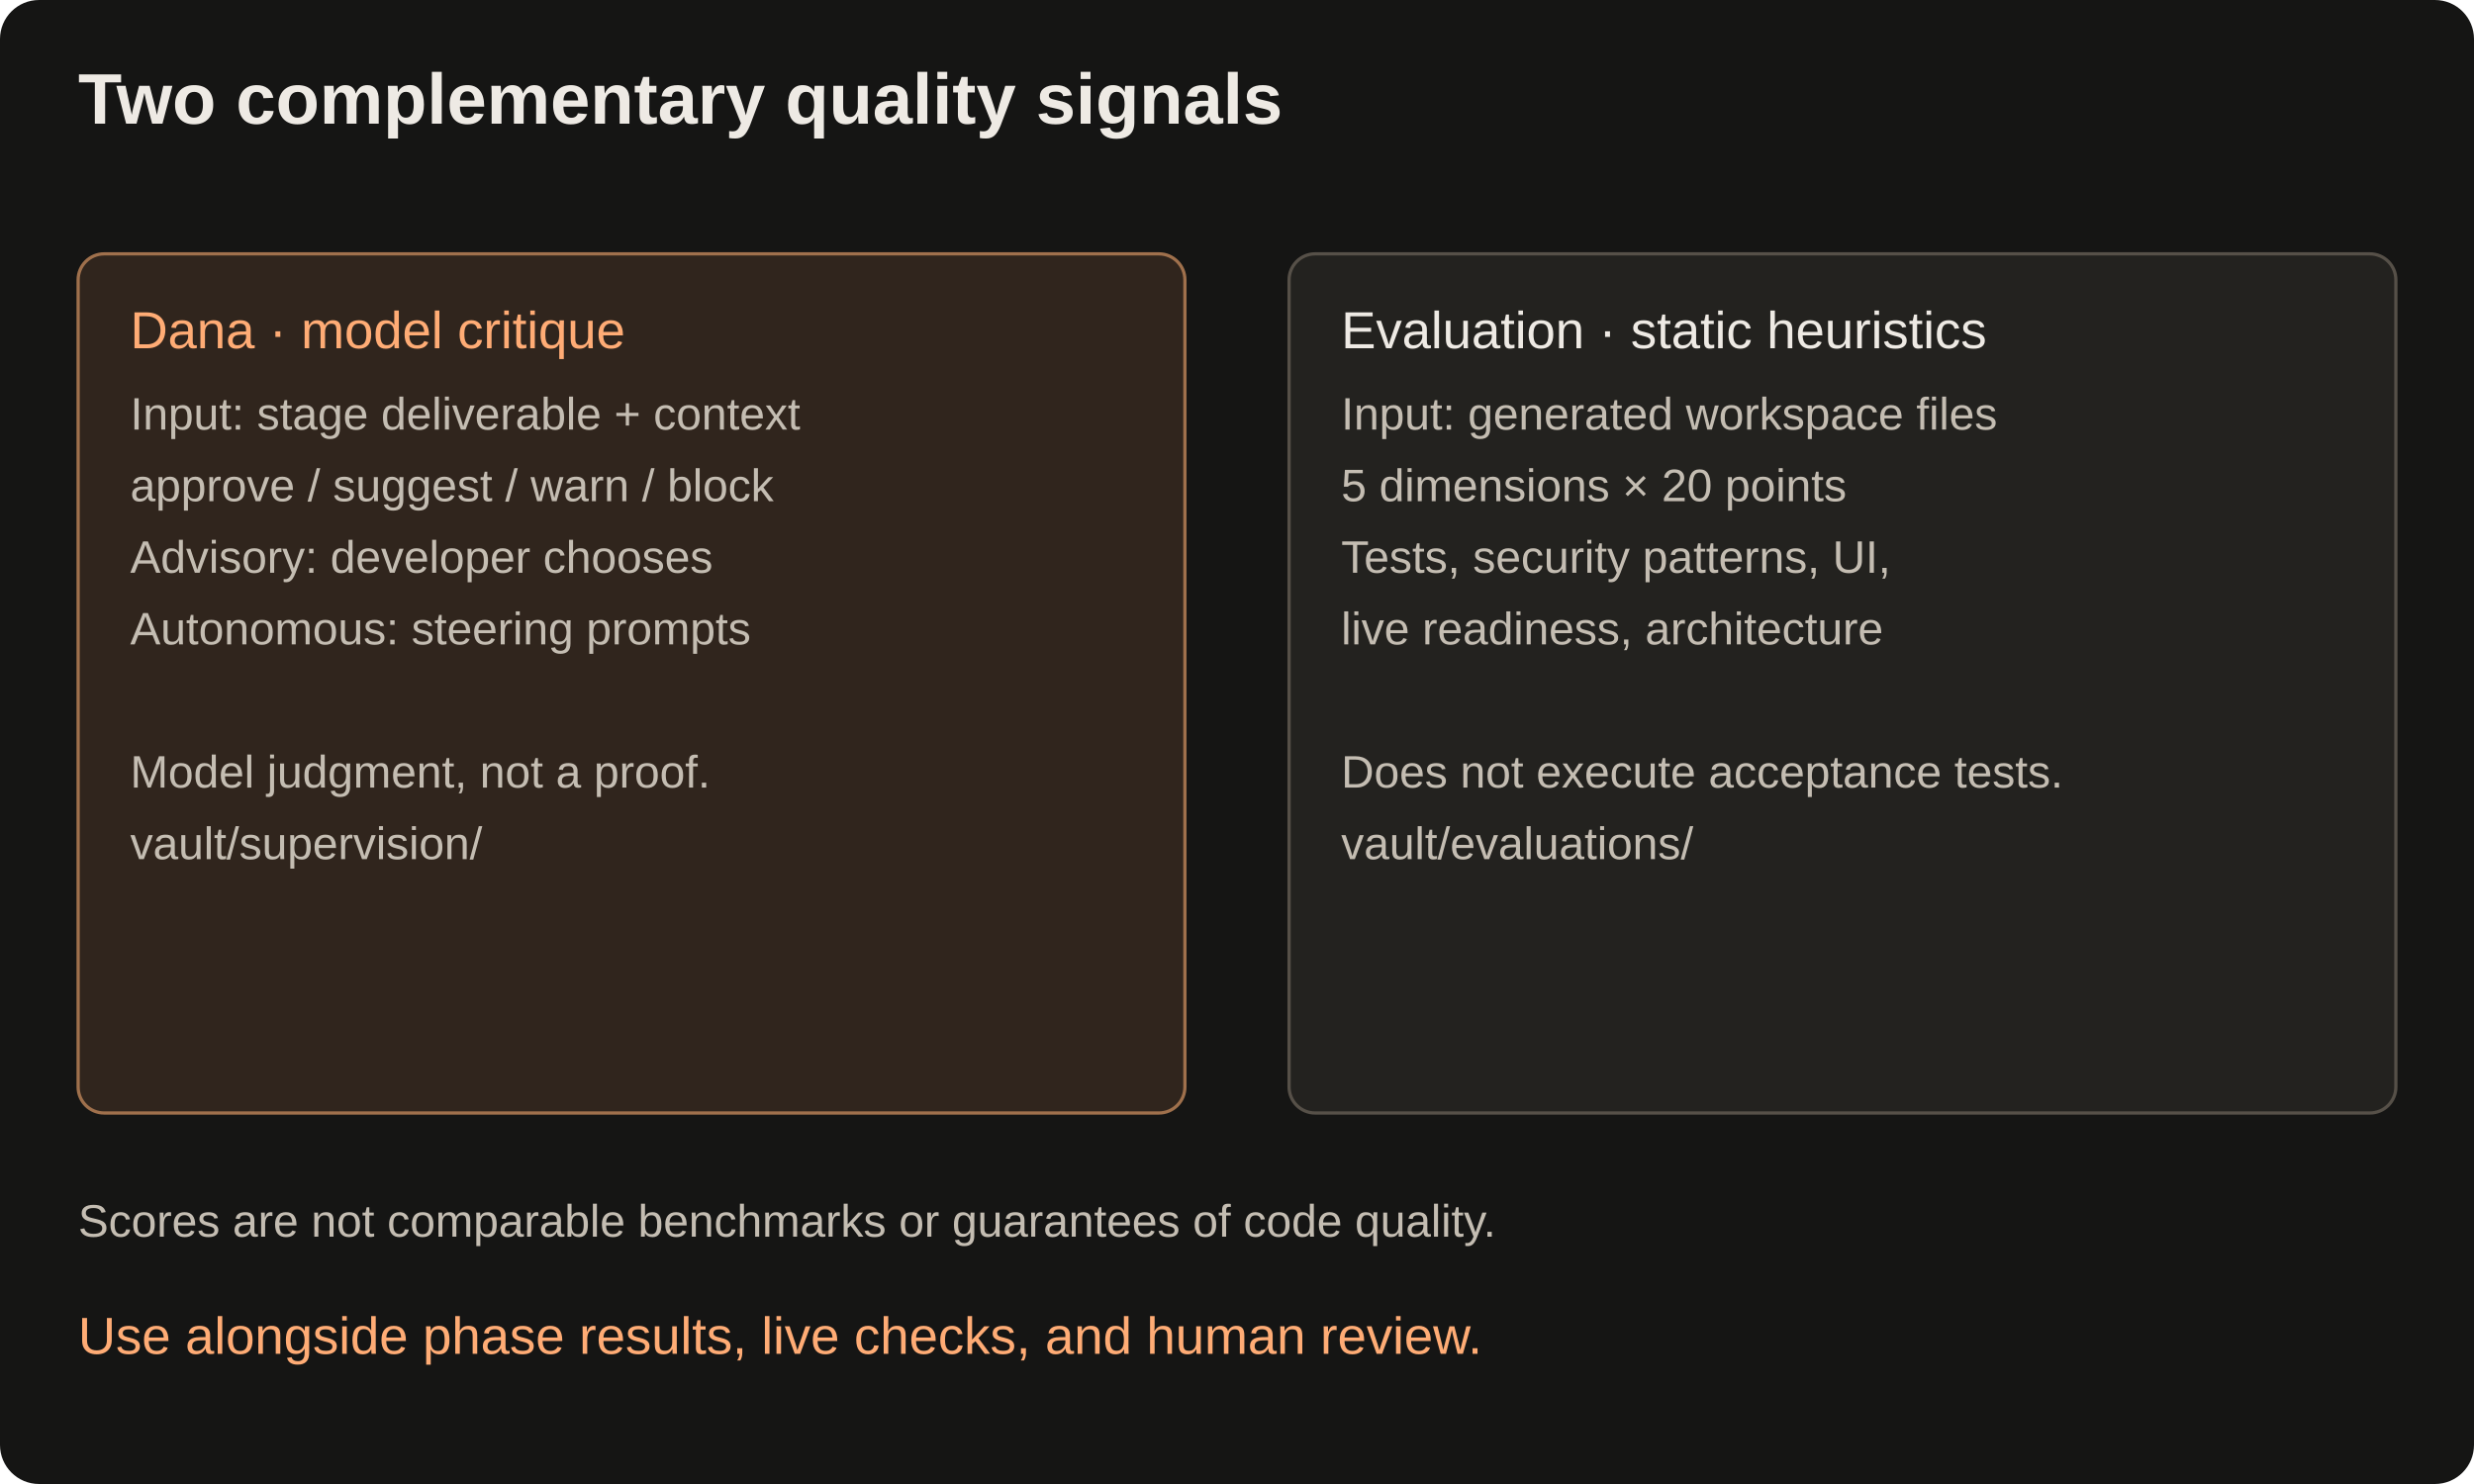
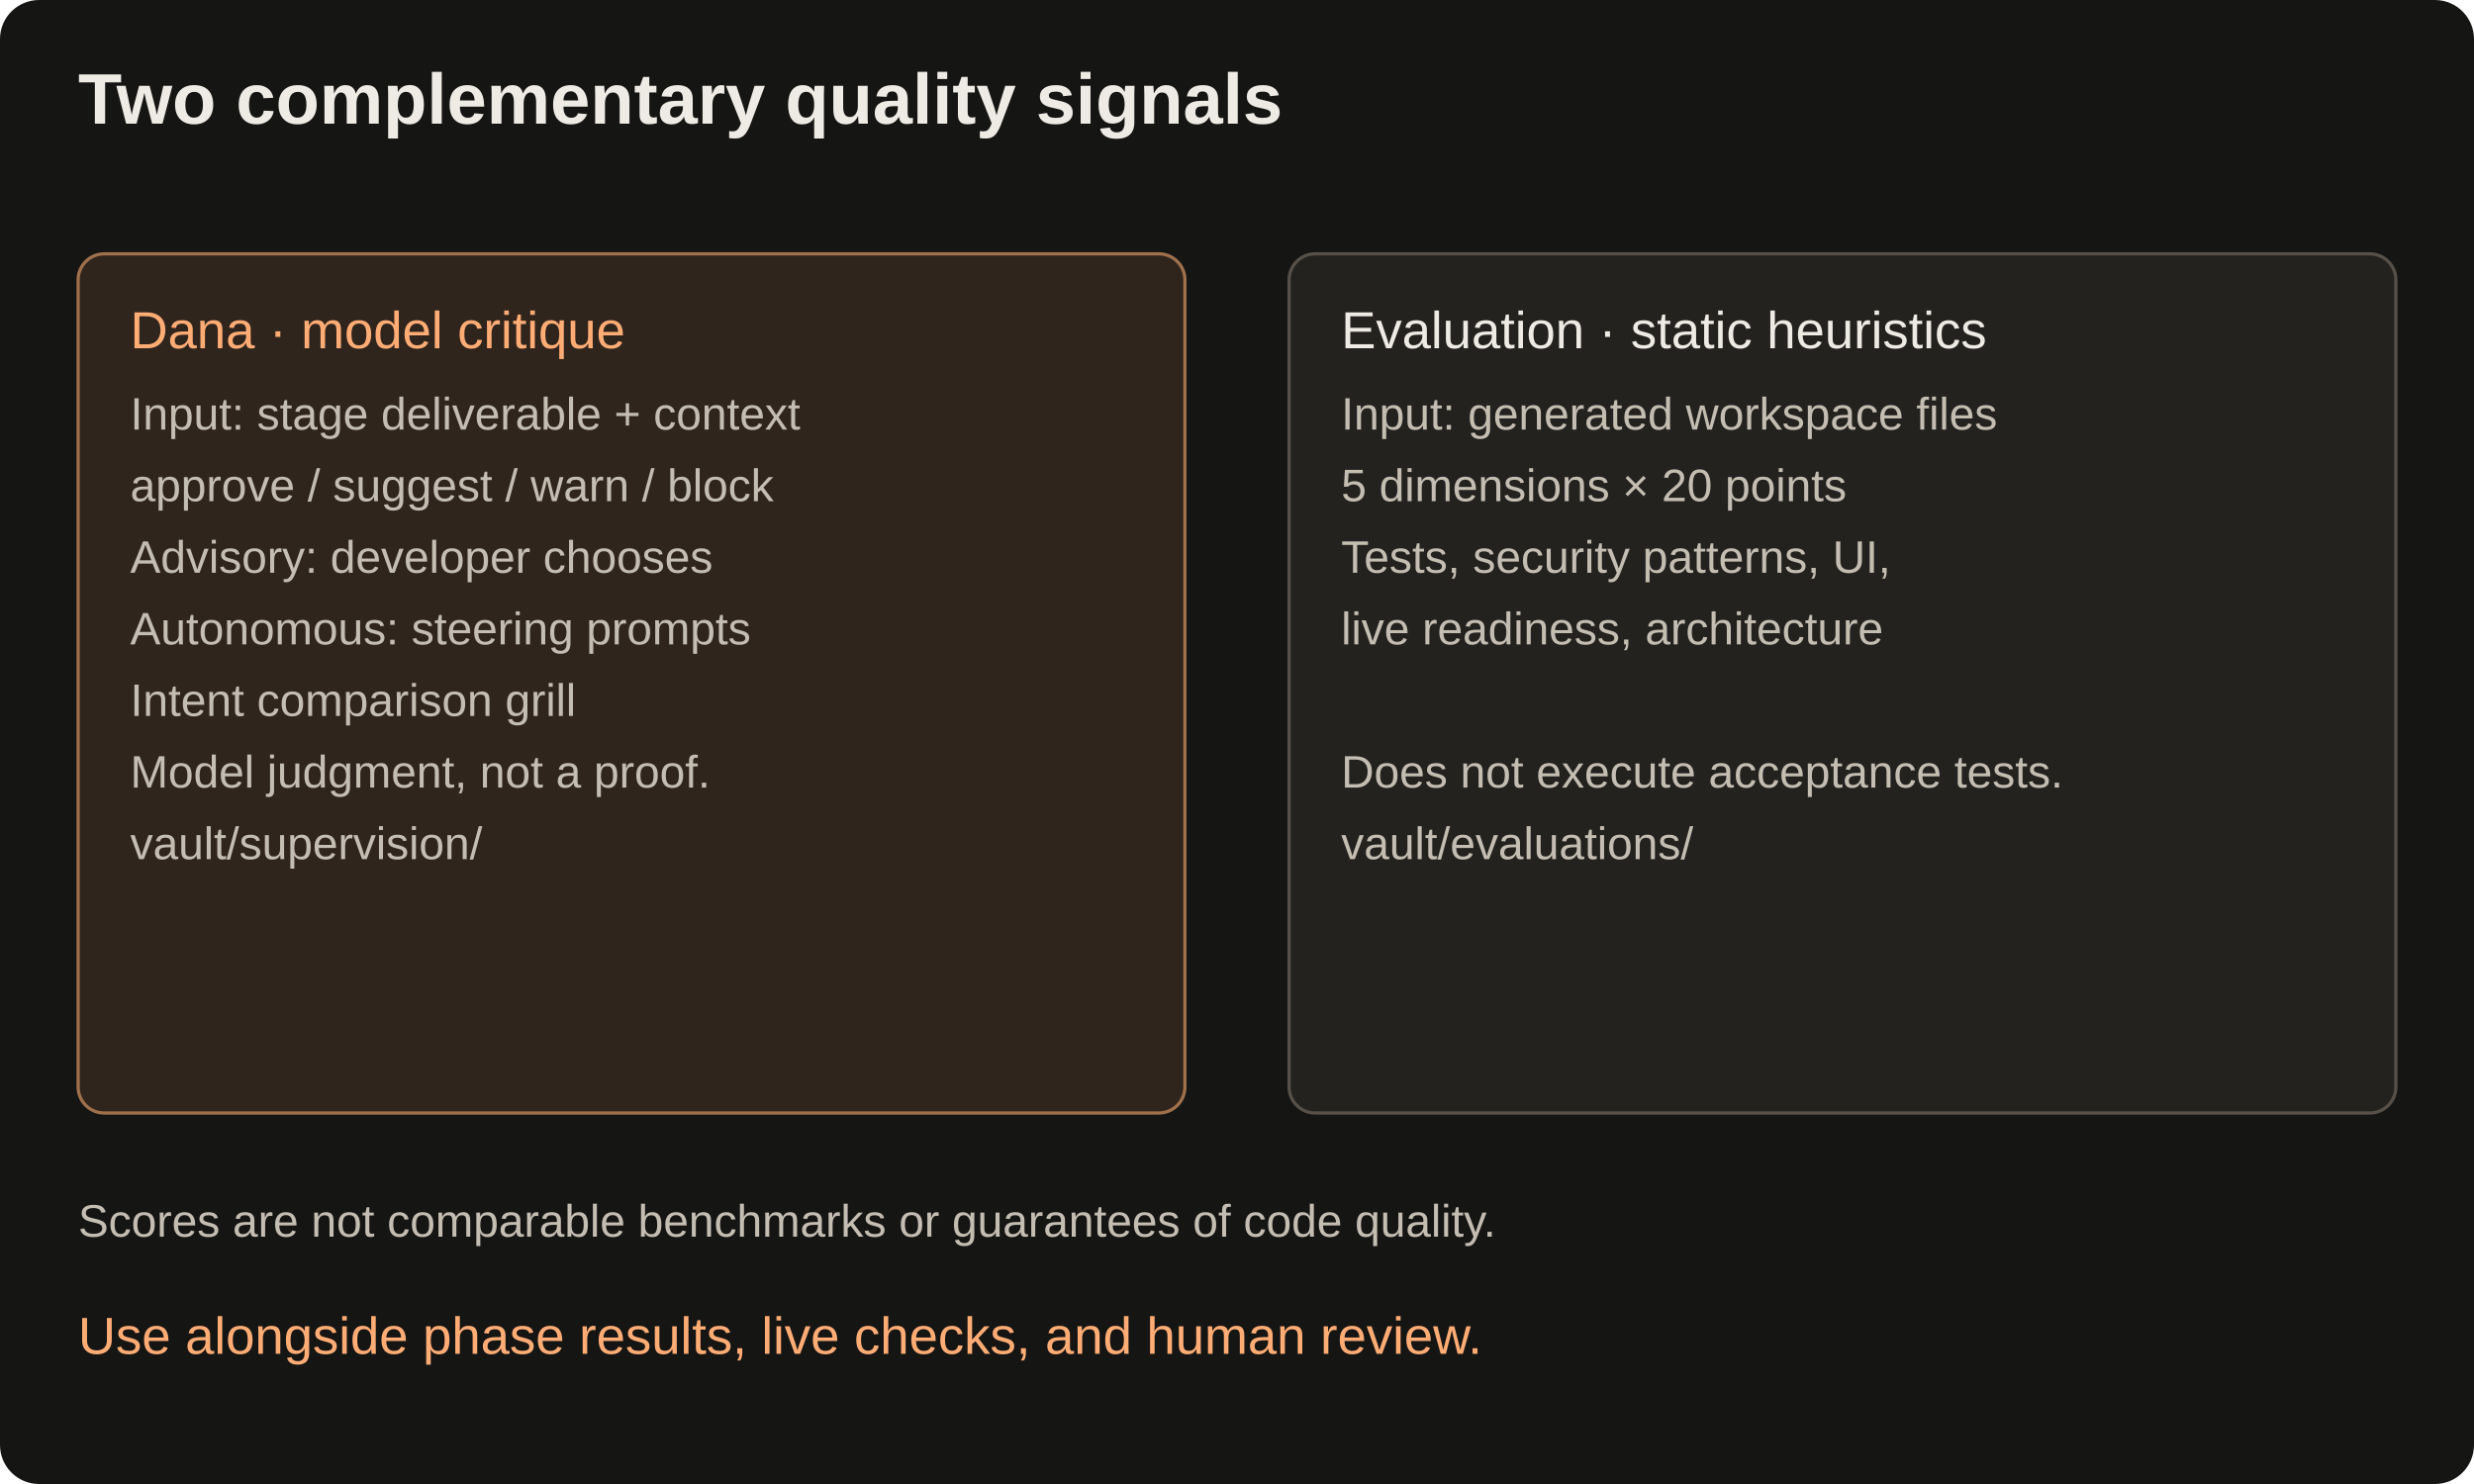
<svg xmlns="http://www.w3.org/2000/svg" width="760" height="456" viewBox="0 0 760 456" role="img" aria-labelledby="title desc">
  <defs>
    <marker id="arrow" markerWidth="8" markerHeight="8" refX="7" refY="4" orient="auto">
      <path d="M0 0 L8 4 L0 8" fill="#b7b1a8" />
    </marker>
  </defs>
  <rect width="760" height="456" rx="12" fill="#151514" />
  <style>text{font-family:Arial,Helvetica,sans-serif;fill:#eeeae4;font-size:16px}.title{font-size:22px;font-weight:600}.sub{fill:#c4bdb2;font-size:14px}.accent{fill:#ffac75}.line{fill:none;stroke:#b7b1a8;stroke-width:1.6;marker-end:url(#arrow)}</style>
  <text x="24" y="38" class="title" text-anchor="start">Two complementary quality signals</text>
  <rect x="24" y="78" width="340" height="264" rx="8" fill="#30251d" stroke="#9f704c" />
  <text x="40" y="107" class="accent" text-anchor="start">Dana · model critique</text>
  <text x="40" y="132" class="sub" text-anchor="start">Input: stage deliverable + context</text>
  <text x="40" y="154" class="sub" text-anchor="start">approve / suggest / warn / block</text>
  <text x="40" y="176" class="sub" text-anchor="start">Advisory: developer chooses</text>
  <text x="40" y="198" class="sub" text-anchor="start">Autonomous: steering prompts</text>
-   <text x="40" y="220" class="sub" text-anchor="start" />
+   <text x="40" y="220" class="sub" text-anchor="start">Intent comparison grill</text>
  <text x="40" y="242" class="sub" text-anchor="start">Model judgment, not a proof.</text>
  <text x="40" y="264" class="sub" text-anchor="start">vault/supervision/</text>
  <rect x="396" y="78" width="340" height="264" rx="8" fill="#23221f" stroke="#565048" />
  <text x="412" y="107" class="" text-anchor="start">Evaluation · static heuristics</text>
  <text x="412" y="132" class="sub" text-anchor="start">Input: generated workspace files</text>
  <text x="412" y="154" class="sub" text-anchor="start">5 dimensions × 20 points</text>
  <text x="412" y="176" class="sub" text-anchor="start">Tests, security patterns, UI,</text>
  <text x="412" y="198" class="sub" text-anchor="start">live readiness, architecture</text>
  <text x="412" y="220" class="sub" text-anchor="start" />
  <text x="412" y="242" class="sub" text-anchor="start">Does not execute acceptance tests.</text>
  <text x="412" y="264" class="sub" text-anchor="start">vault/evaluations/</text>
  <text x="24" y="380" class="sub" text-anchor="start">Scores are not comparable benchmarks or guarantees of code quality.</text>
  <text x="24" y="416" class="accent" text-anchor="start">Use alongside phase results, live checks, and human review.</text>
</svg>
